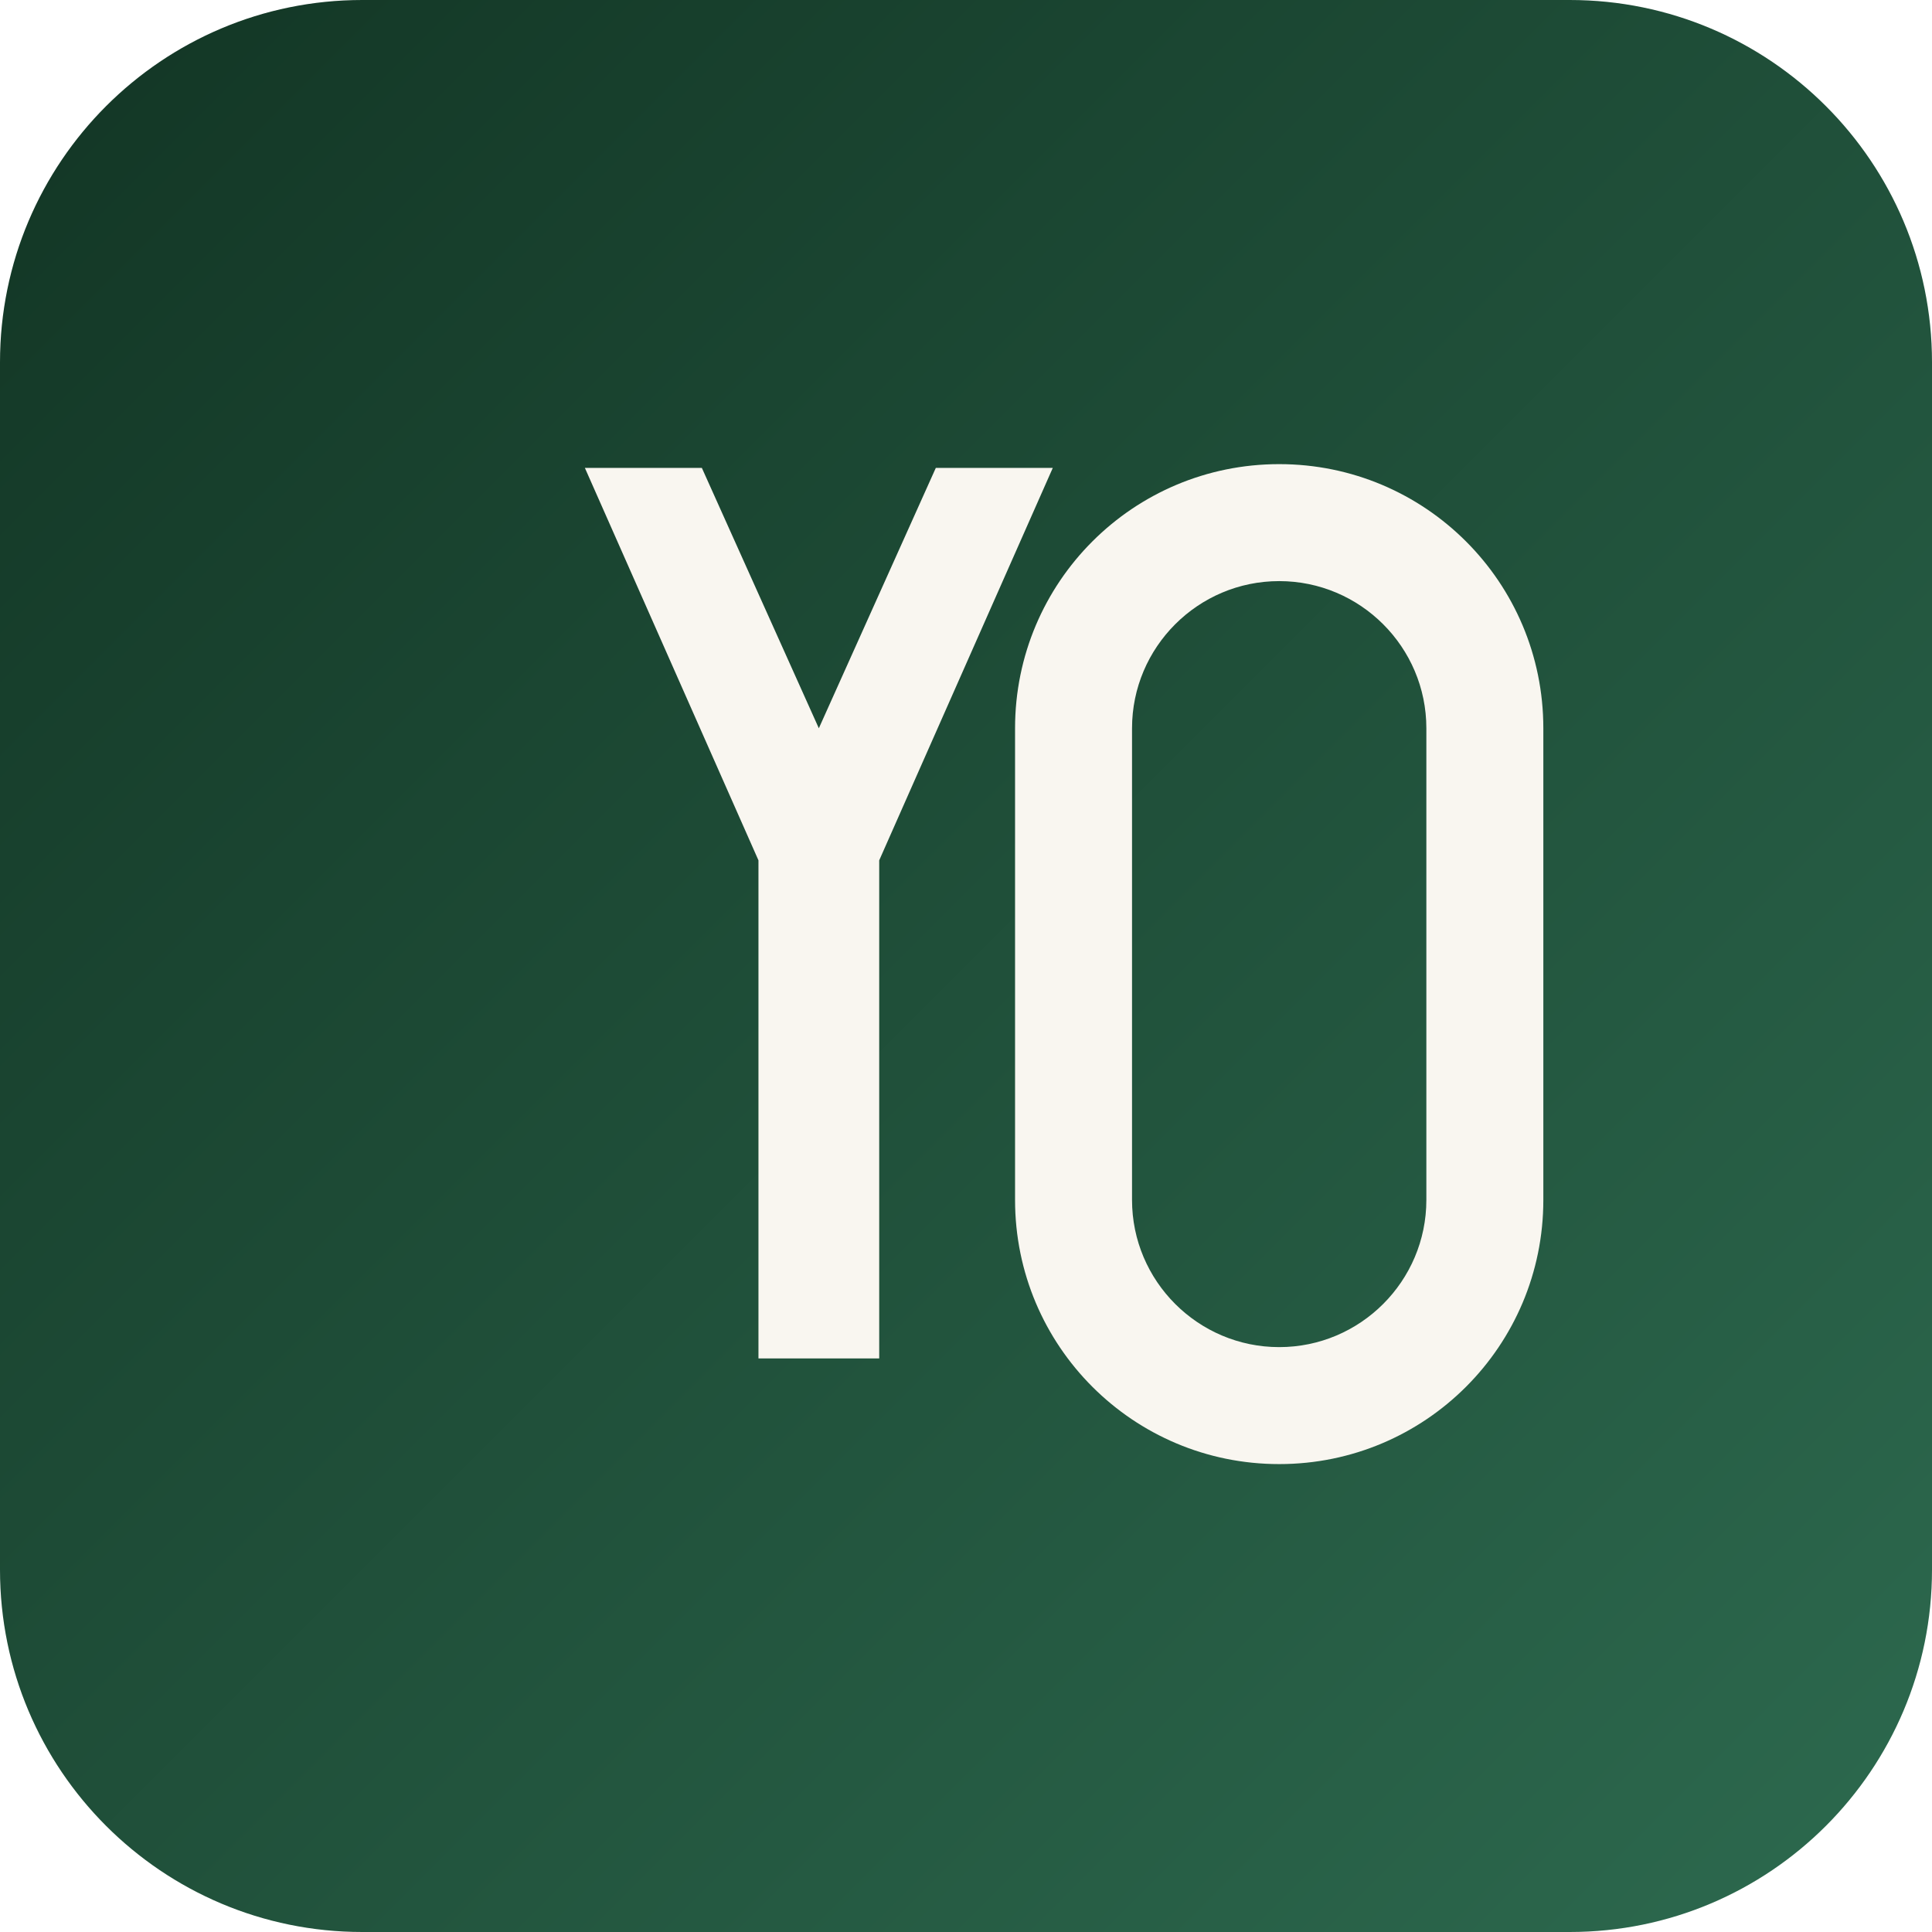
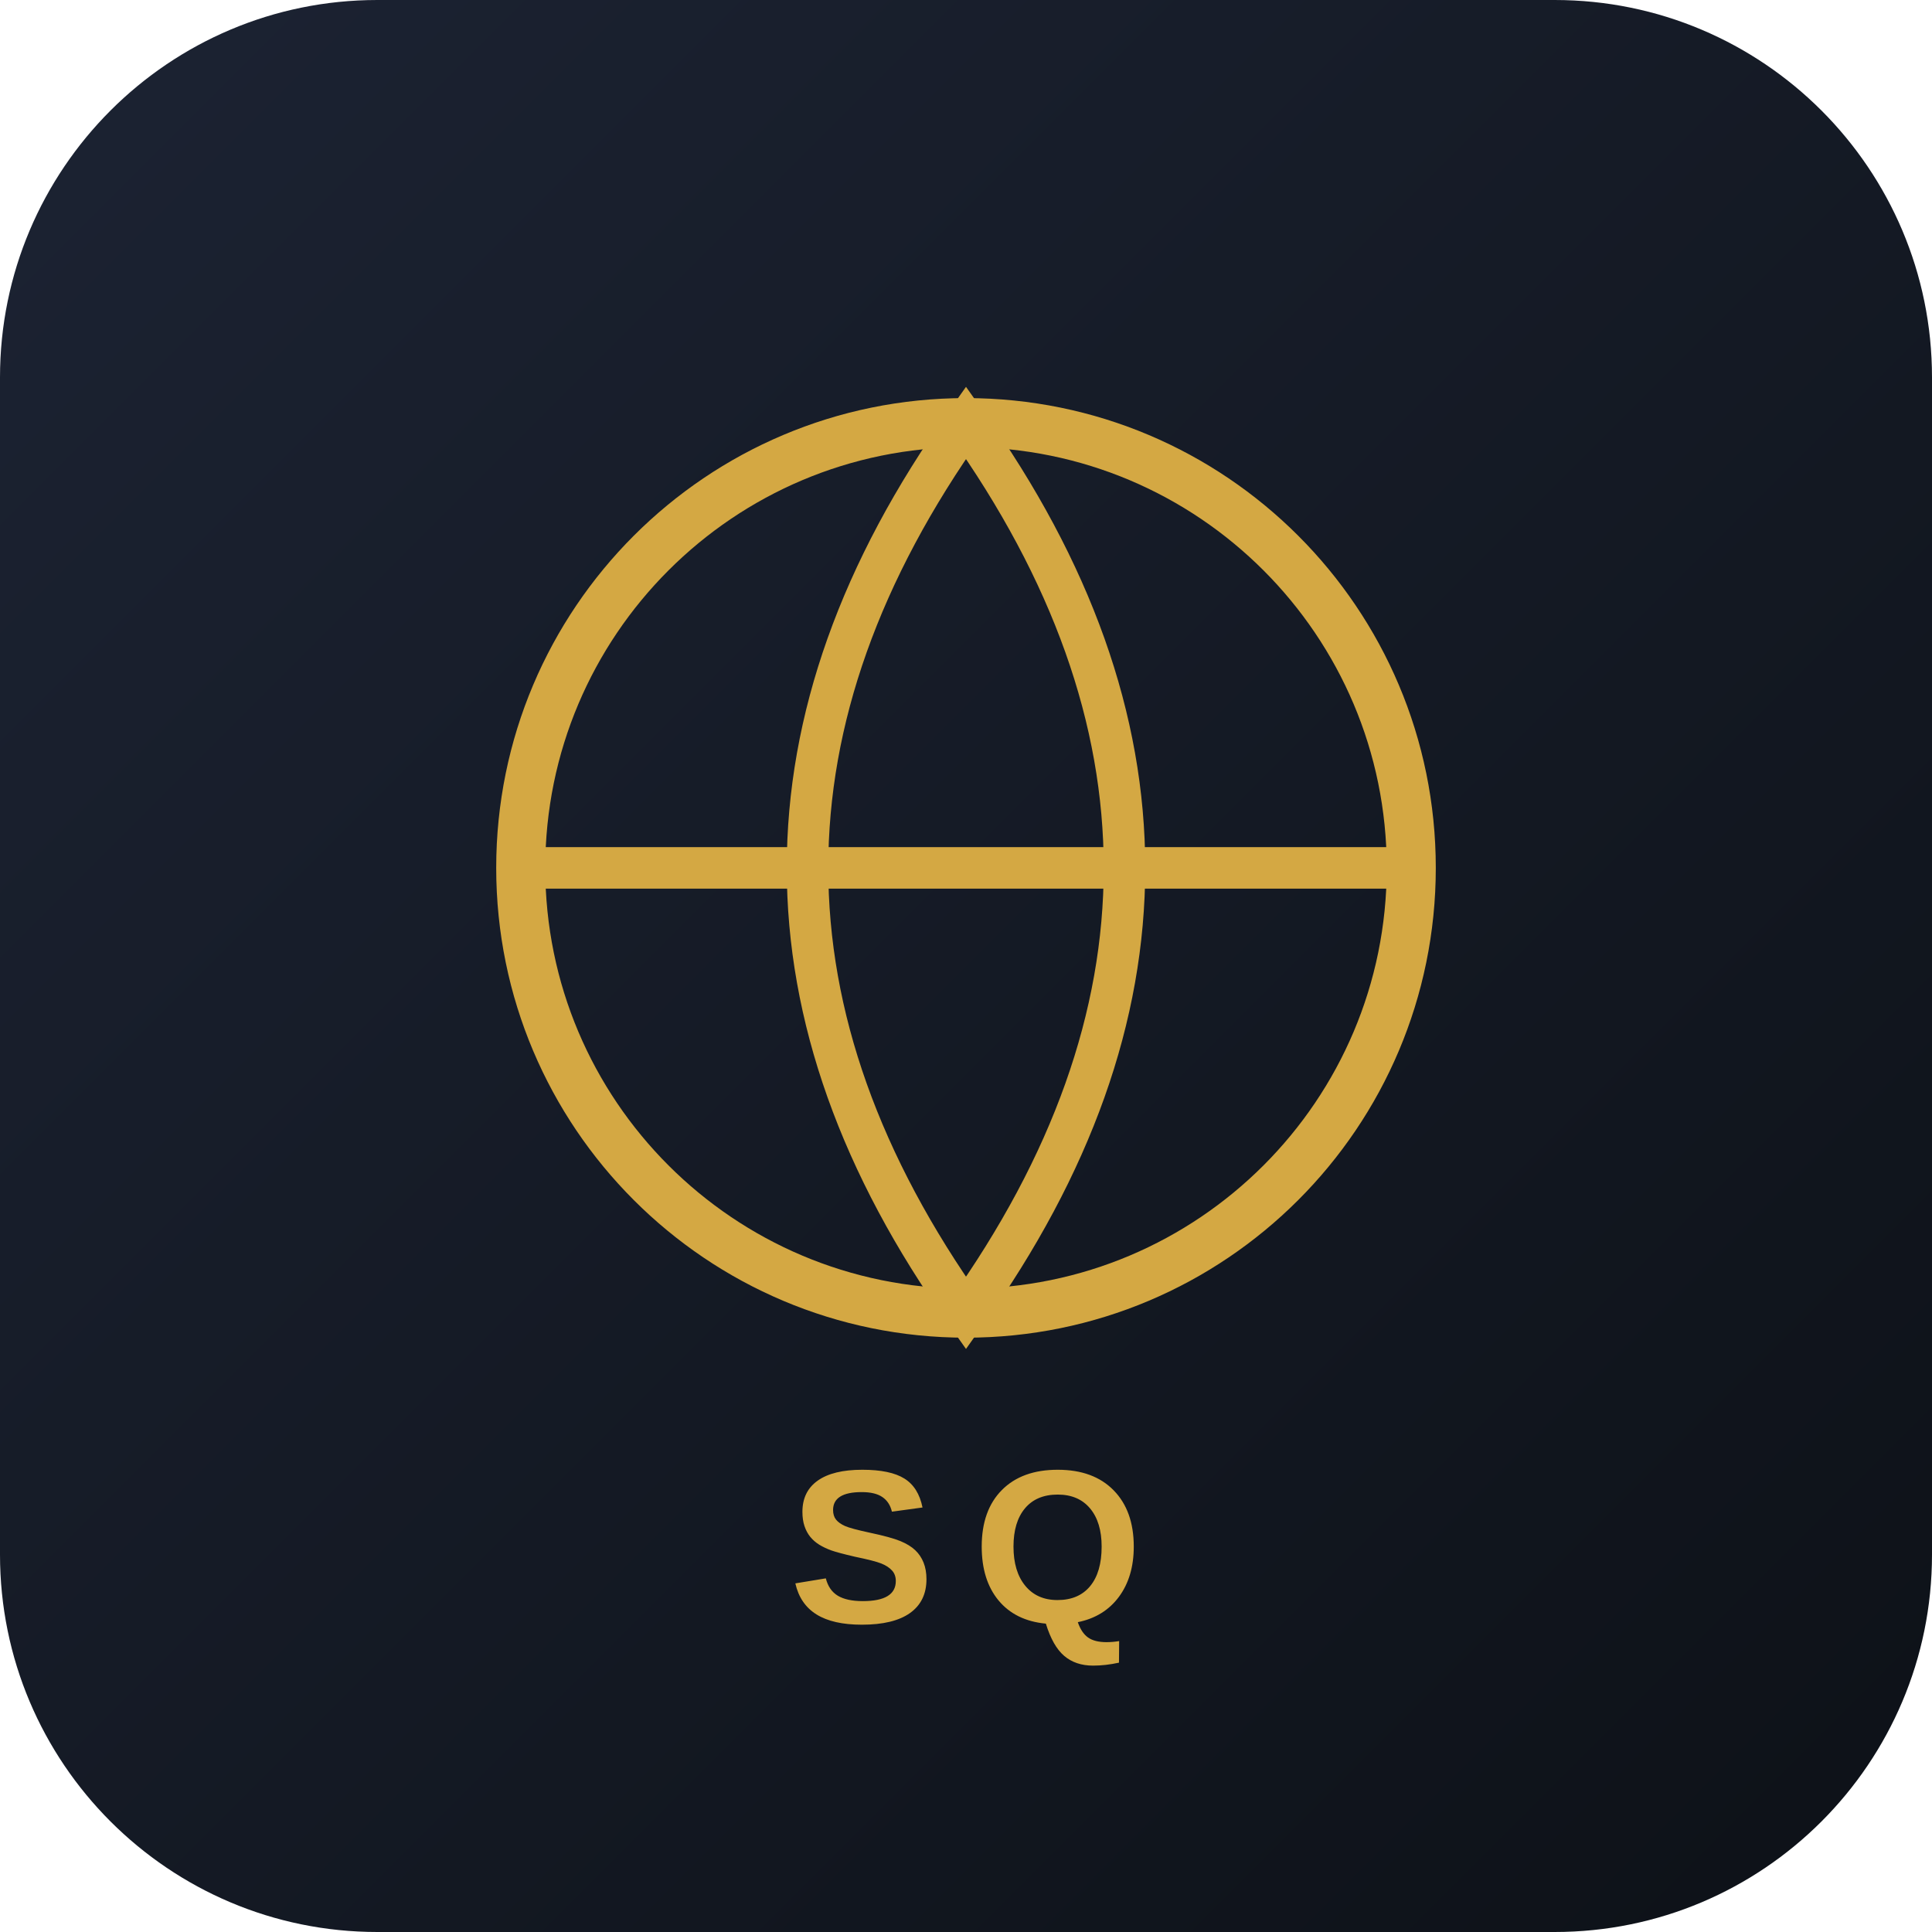
- <svg xmlns="http://www.w3.org/2000/svg" width="512" height="512" viewBox="0 0 512 512" role="img" aria-label="SipQuest icon">
+ <svg xmlns="http://www.w3.org/2000/svg" viewBox="0 0 512 512" width="512" height="512">
  <defs>
-     <linearGradient id="bg" x1="0" y1="0" x2="1" y2="1">
-       <stop offset="0%" stop-color="#123524" />
-       <stop offset="100%" stop-color="#2d6a4f" />
+     <linearGradient id="bg512" x1="0" y1="0" x2="1" y2="1">
+       <stop offset="0%" stop-color="#1c2333" />
+       <stop offset="100%" stop-color="#0d1117" />
    </linearGradient>
  </defs>
-   <rect width="512" height="512" rx="96" fill="url(#bg)" />
-   <g fill="#f9f6f0">
-     <path d="M155 124h31l31 69 31-69h31l-46 104v132h-32V228z" />
-     <path d="M339 123c-38.7 0-70 31.3-70 70v125c0 38.7 31.3 70 70 70s70-31.3 70-70V193c0-38.7-31.3-70-70-70zm39 195c0 21.5-17.5 39-39 39s-39-17.5-39-39V193c0-21.5 17.5-39 39-39s39 17.5 39 39z" />
-   </g>
+   <rect width="512" height="512" rx="100" fill="url(#bg512)" />
+   <circle cx="256" cy="230" r="118" fill="none" stroke="#d4a843" stroke-width="13" />
+   <line x1="138" y1="230" x2="374" y2="230" stroke="#d4a843" stroke-width="11" />
+   <path d="M256 112 Q298 171 298 230 Q298 289 256 348 Q214 289 214 230 Q214 171 256 112Z" fill="none" stroke="#d4a843" stroke-width="11" />
+   <text x="256" y="430" font-family="'Helvetica Neue', Arial, sans-serif" font-size="58" font-weight="800" fill="#d4a843" text-anchor="middle" letter-spacing="10">SQ</text>
</svg>
